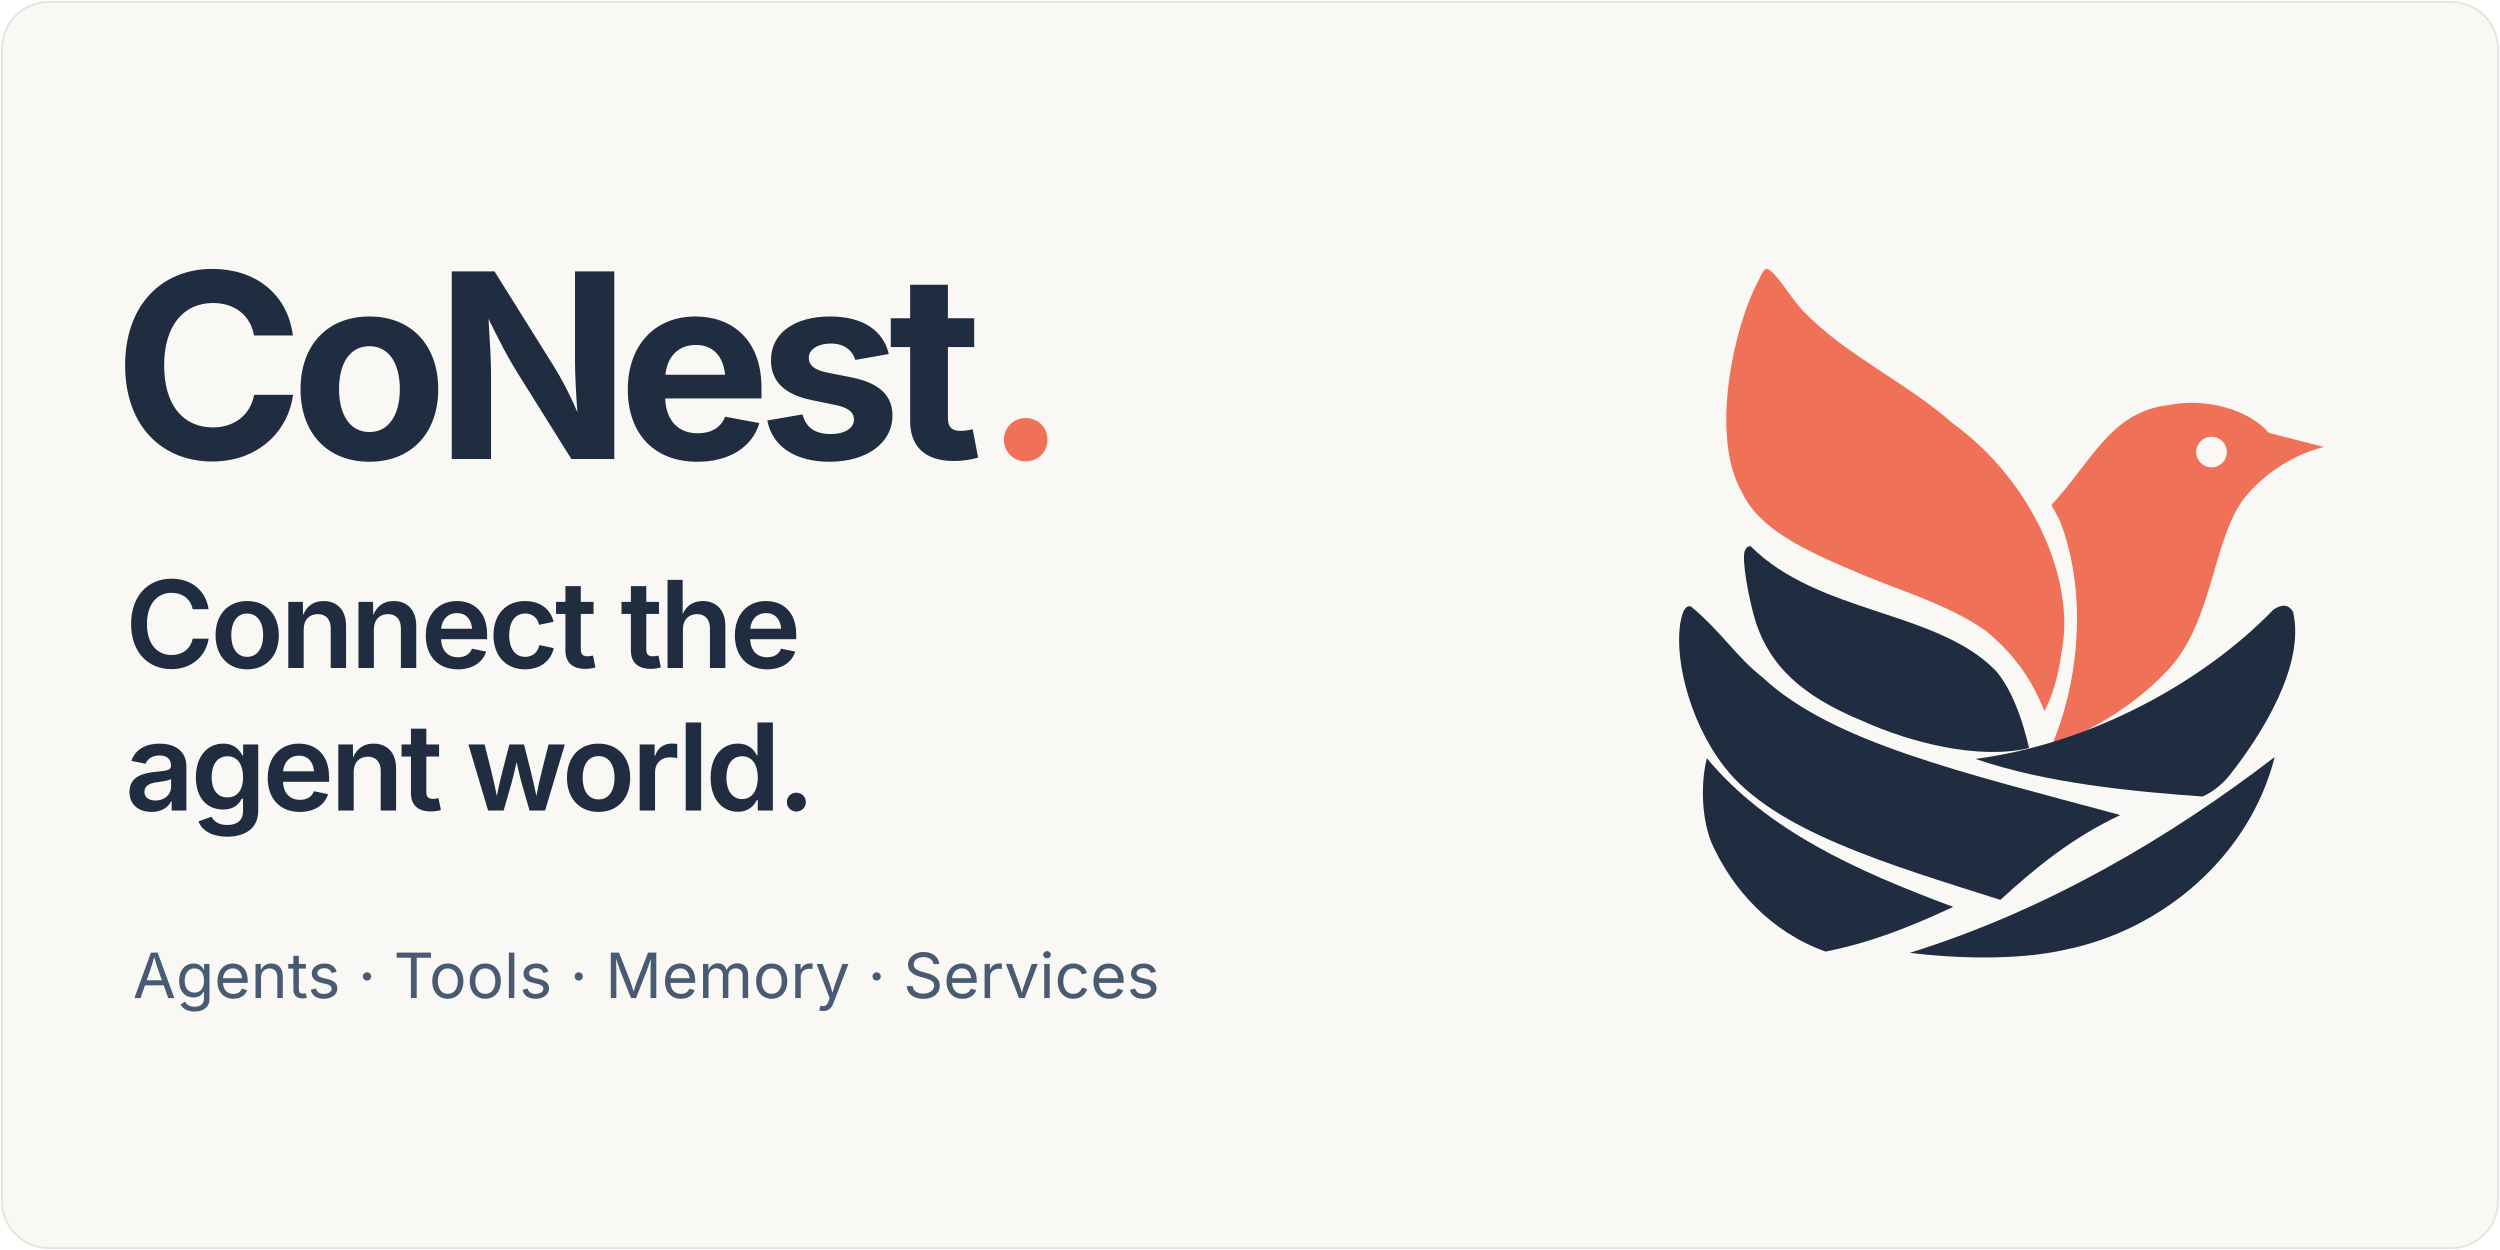
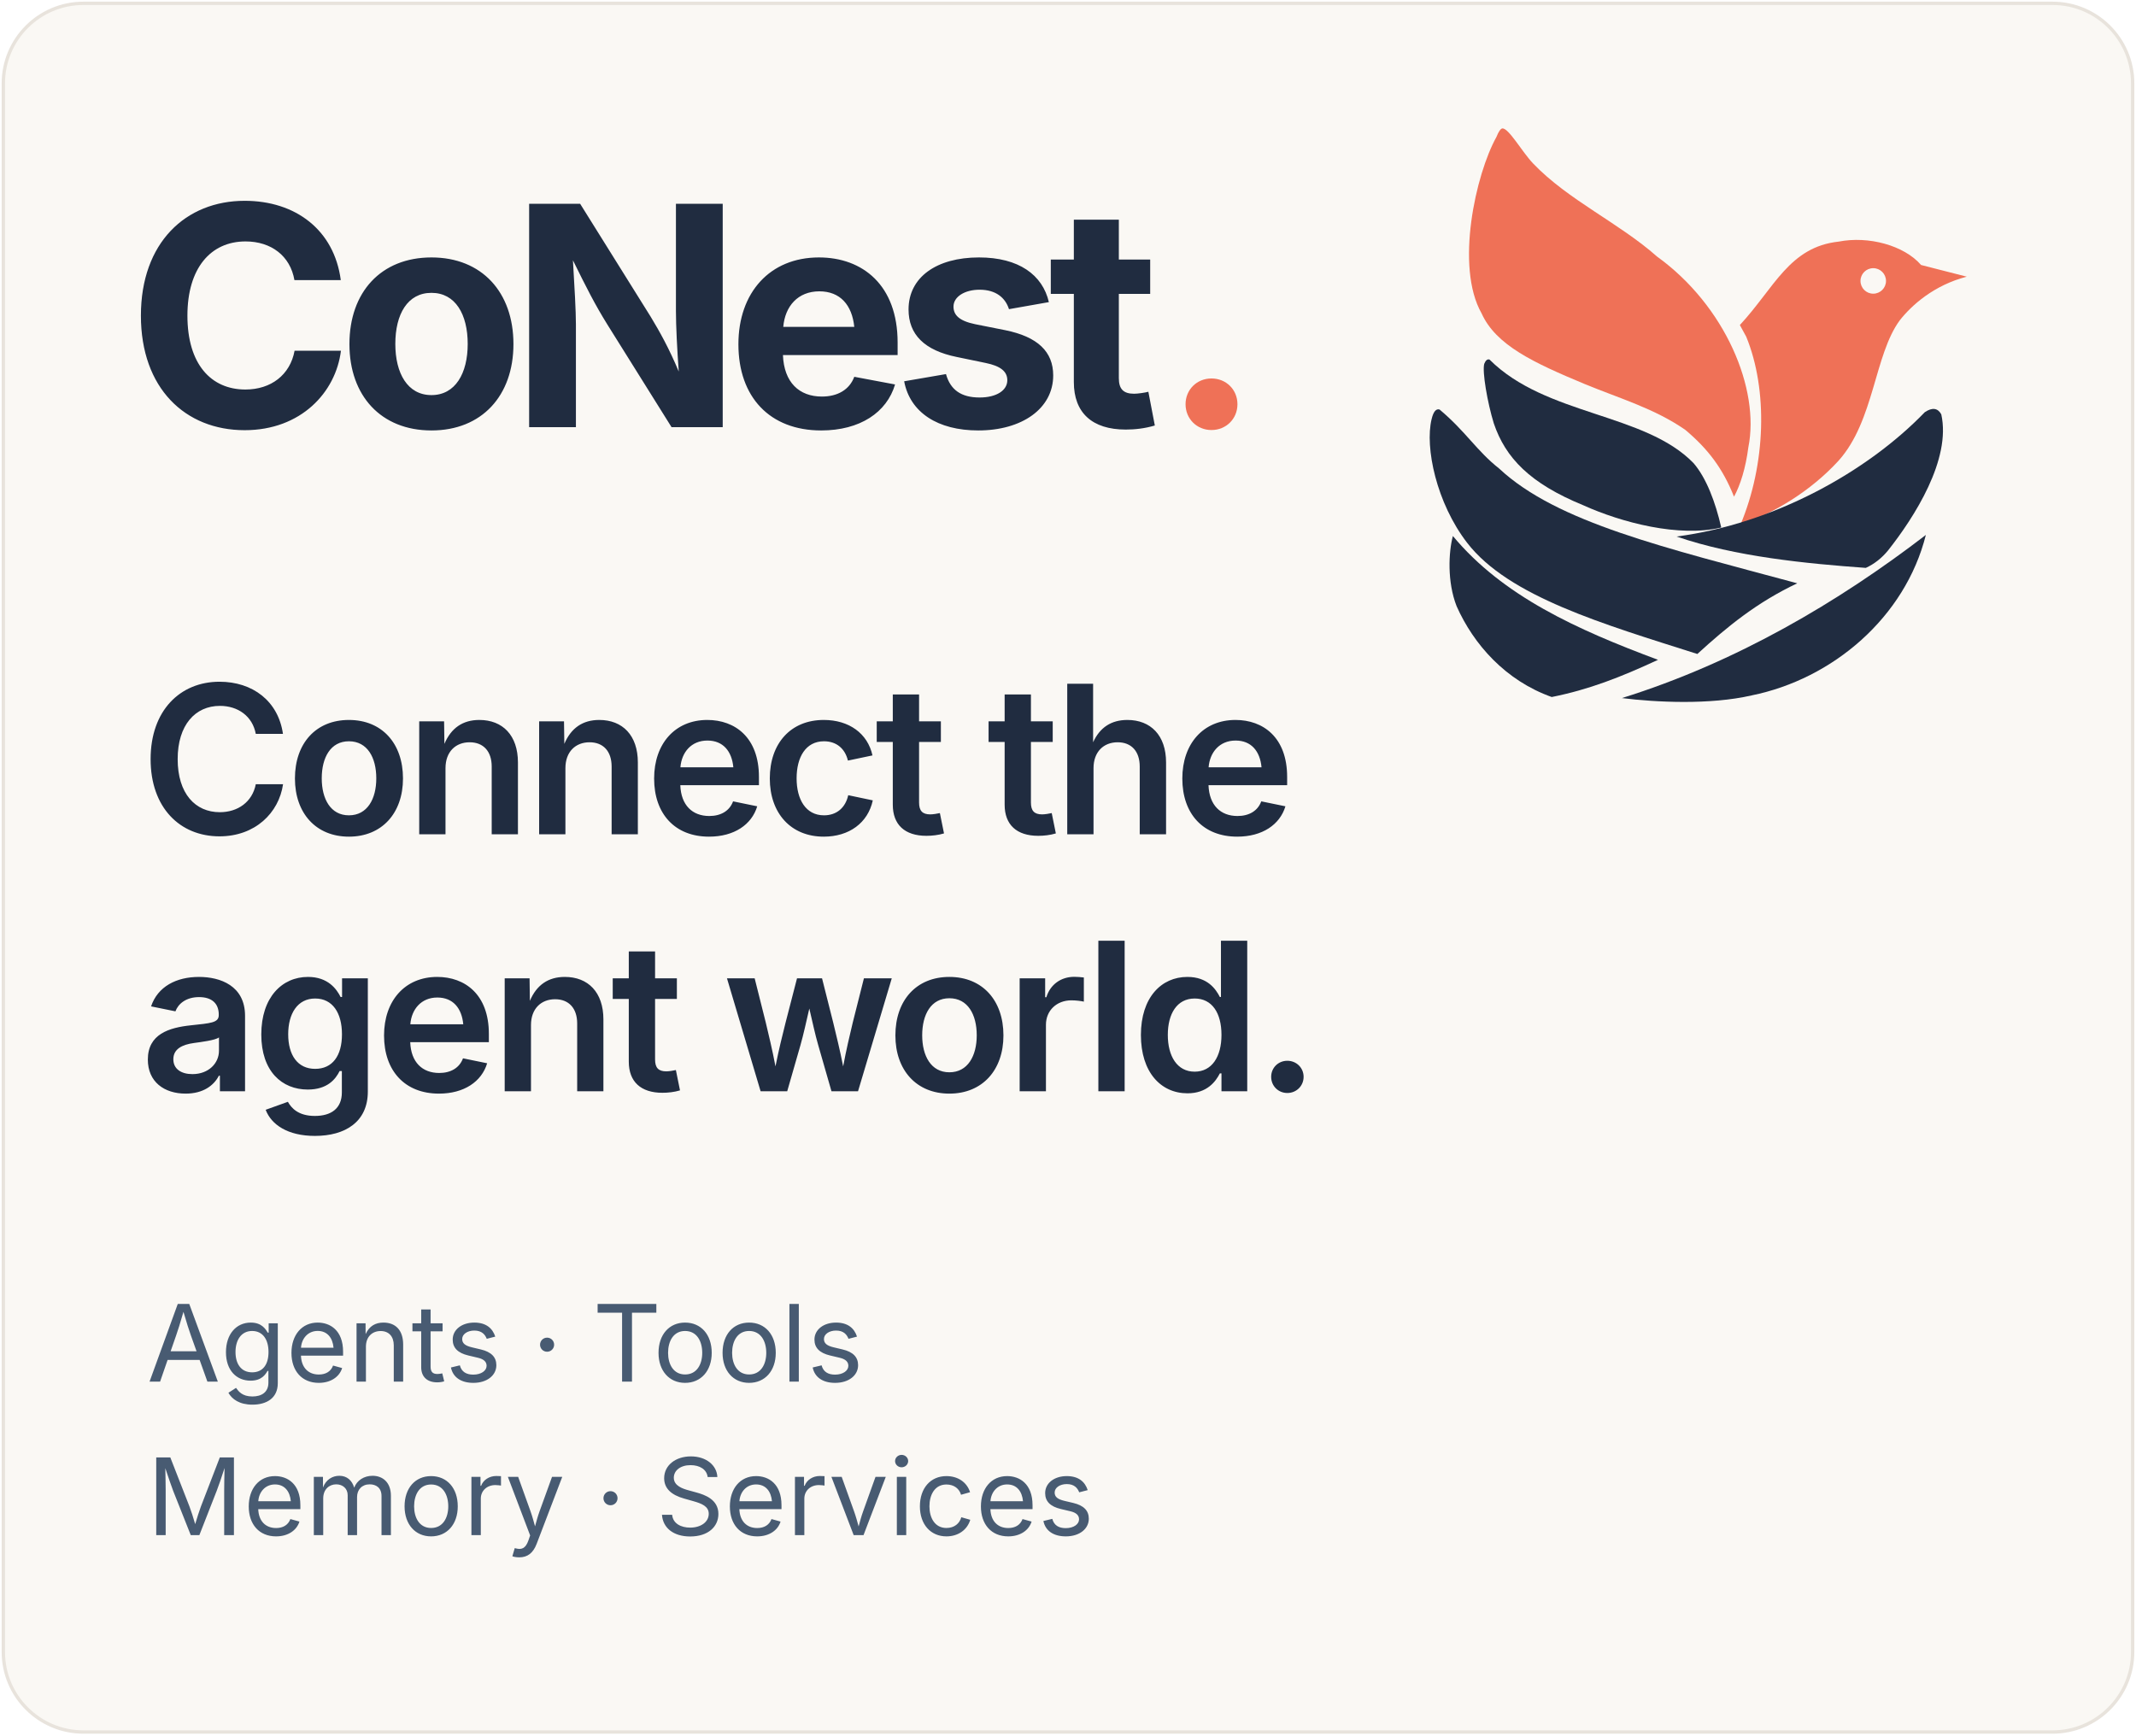
- <svg xmlns="http://www.w3.org/2000/svg" width="1280" height="640" viewBox="0 0 1280 640" role="img" aria-labelledby="title desc">
-   <rect x="1" y="1" width="1278" height="638" rx="24" fill="#FAF8F4" stroke="#E8E3DC" />
-   <g transform="translate(0 60)">
+ <svg xmlns="http://www.w3.org/2000/svg" width="640" height="520" viewBox="0 0 640 520" role="img" aria-labelledby="title desc">
+   <rect x="1" y="1" width="638" height="518" rx="24" fill="#FAF8F4" stroke="#E8E3DC" />
+   <g transform="translate(0 0)">
    <g font-family="Inter,Segoe UI,Arial,Noto Sans CJK SC,sans-serif" fill="#202C40">
-       <text x="58" y="175" font-size="132" font-weight="750" letter-spacing="-7">CoNest<tspan fill="#EF7157">.</tspan>
+       <text x="38" y="128" font-size="92" font-weight="750" letter-spacing="-5">CoNest<tspan fill="#EF7157">.</tspan>
      </text>
-       <text x="64" y="282" font-size="62" font-weight="600" letter-spacing="-2">Connect the</text>
-       <text x="64" y="355" font-size="62" font-weight="600" letter-spacing="-2">agent world.</text>
+       <text x="42" y="250" font-size="62" font-weight="600" letter-spacing="-2">Connect the</text>
+       <text x="42" y="327" font-size="62" font-weight="600" letter-spacing="-2">agent world.</text>
      <g fill="#485B72">
-         <text x="68" y="451" font-size="32">Agents · Tools · Memory · Services</text>
+         <text x="44" y="414" font-size="32">Agents · Tools</text>
+         <text x="44" y="460" font-size="32">Memory · Services</text>
      </g>
    </g>
-     <g transform="translate(822 48) scale(.8)">
+     <g transform="translate(410 24) scale(.39)">
      <g transform="translate(0 -13.5) scale(0.4082935)">
        <path fill="#EF7157" d="M252 124C264 123 289 168 310 190C376 259 472 302 543 365C672 458 737 615 715 724C710 763 700 795 688 817C667 764 639 727 596 691C538 651 475 633 407 605C311 565 240 532 213 472C163 384 202 210 241 140Q247 125 252 124Z" />
        <path fill="#EF7157" fill-rule="evenodd" d="M699 494C764 424 792 347 885 337C941 326 1008 344 1040 381L1126 403C1064 419 1022 457 1000 485C952 550 952 674 885 749C832 807 763 848 700 870C748 756 752 616 711 516Z M974 411A24 24 0 1 0 926 411A24 24 0 1 0 974 411Z" />
        <path fill="#202C40" d="M228 559C334 665 520 659 612 754C636 782 653 827 664 875C585 894 477 866 404 833C304 792 258 744 236 679C224 640 214 582 218 567Q222 557 228 559Z" />
        <path fill="#202C40" d="M580 892C763 868 939 770 1047 658Q1068 644 1078 662C1097 747 1027 856 978 918Q960 940 936 951C825 943 690 930 580 892Z" />
        <path fill="#202C40" d="M134 653C183 694 204 731 246 764C355 866 559 913 807 980C731 1016 676 1061 619 1113C443 1057 264 1005 186 904C128 829 106 724 119 671Q124 650 134 653Z" />
        <path fill="#202C40" d="M159 891C253 1004 392 1067 545 1124C474 1157 415 1180 345 1194C258 1163 198 1095 166 1023C148 977 151 921 159 891Z" />
        <path fill="#202C40" d="M1049 889C1010 1044 874 1160 721 1191C643 1209 541 1204 477 1196C692 1129 885 1015 1049 889Z" />
      </g>
    </g>
  </g>
</svg>
